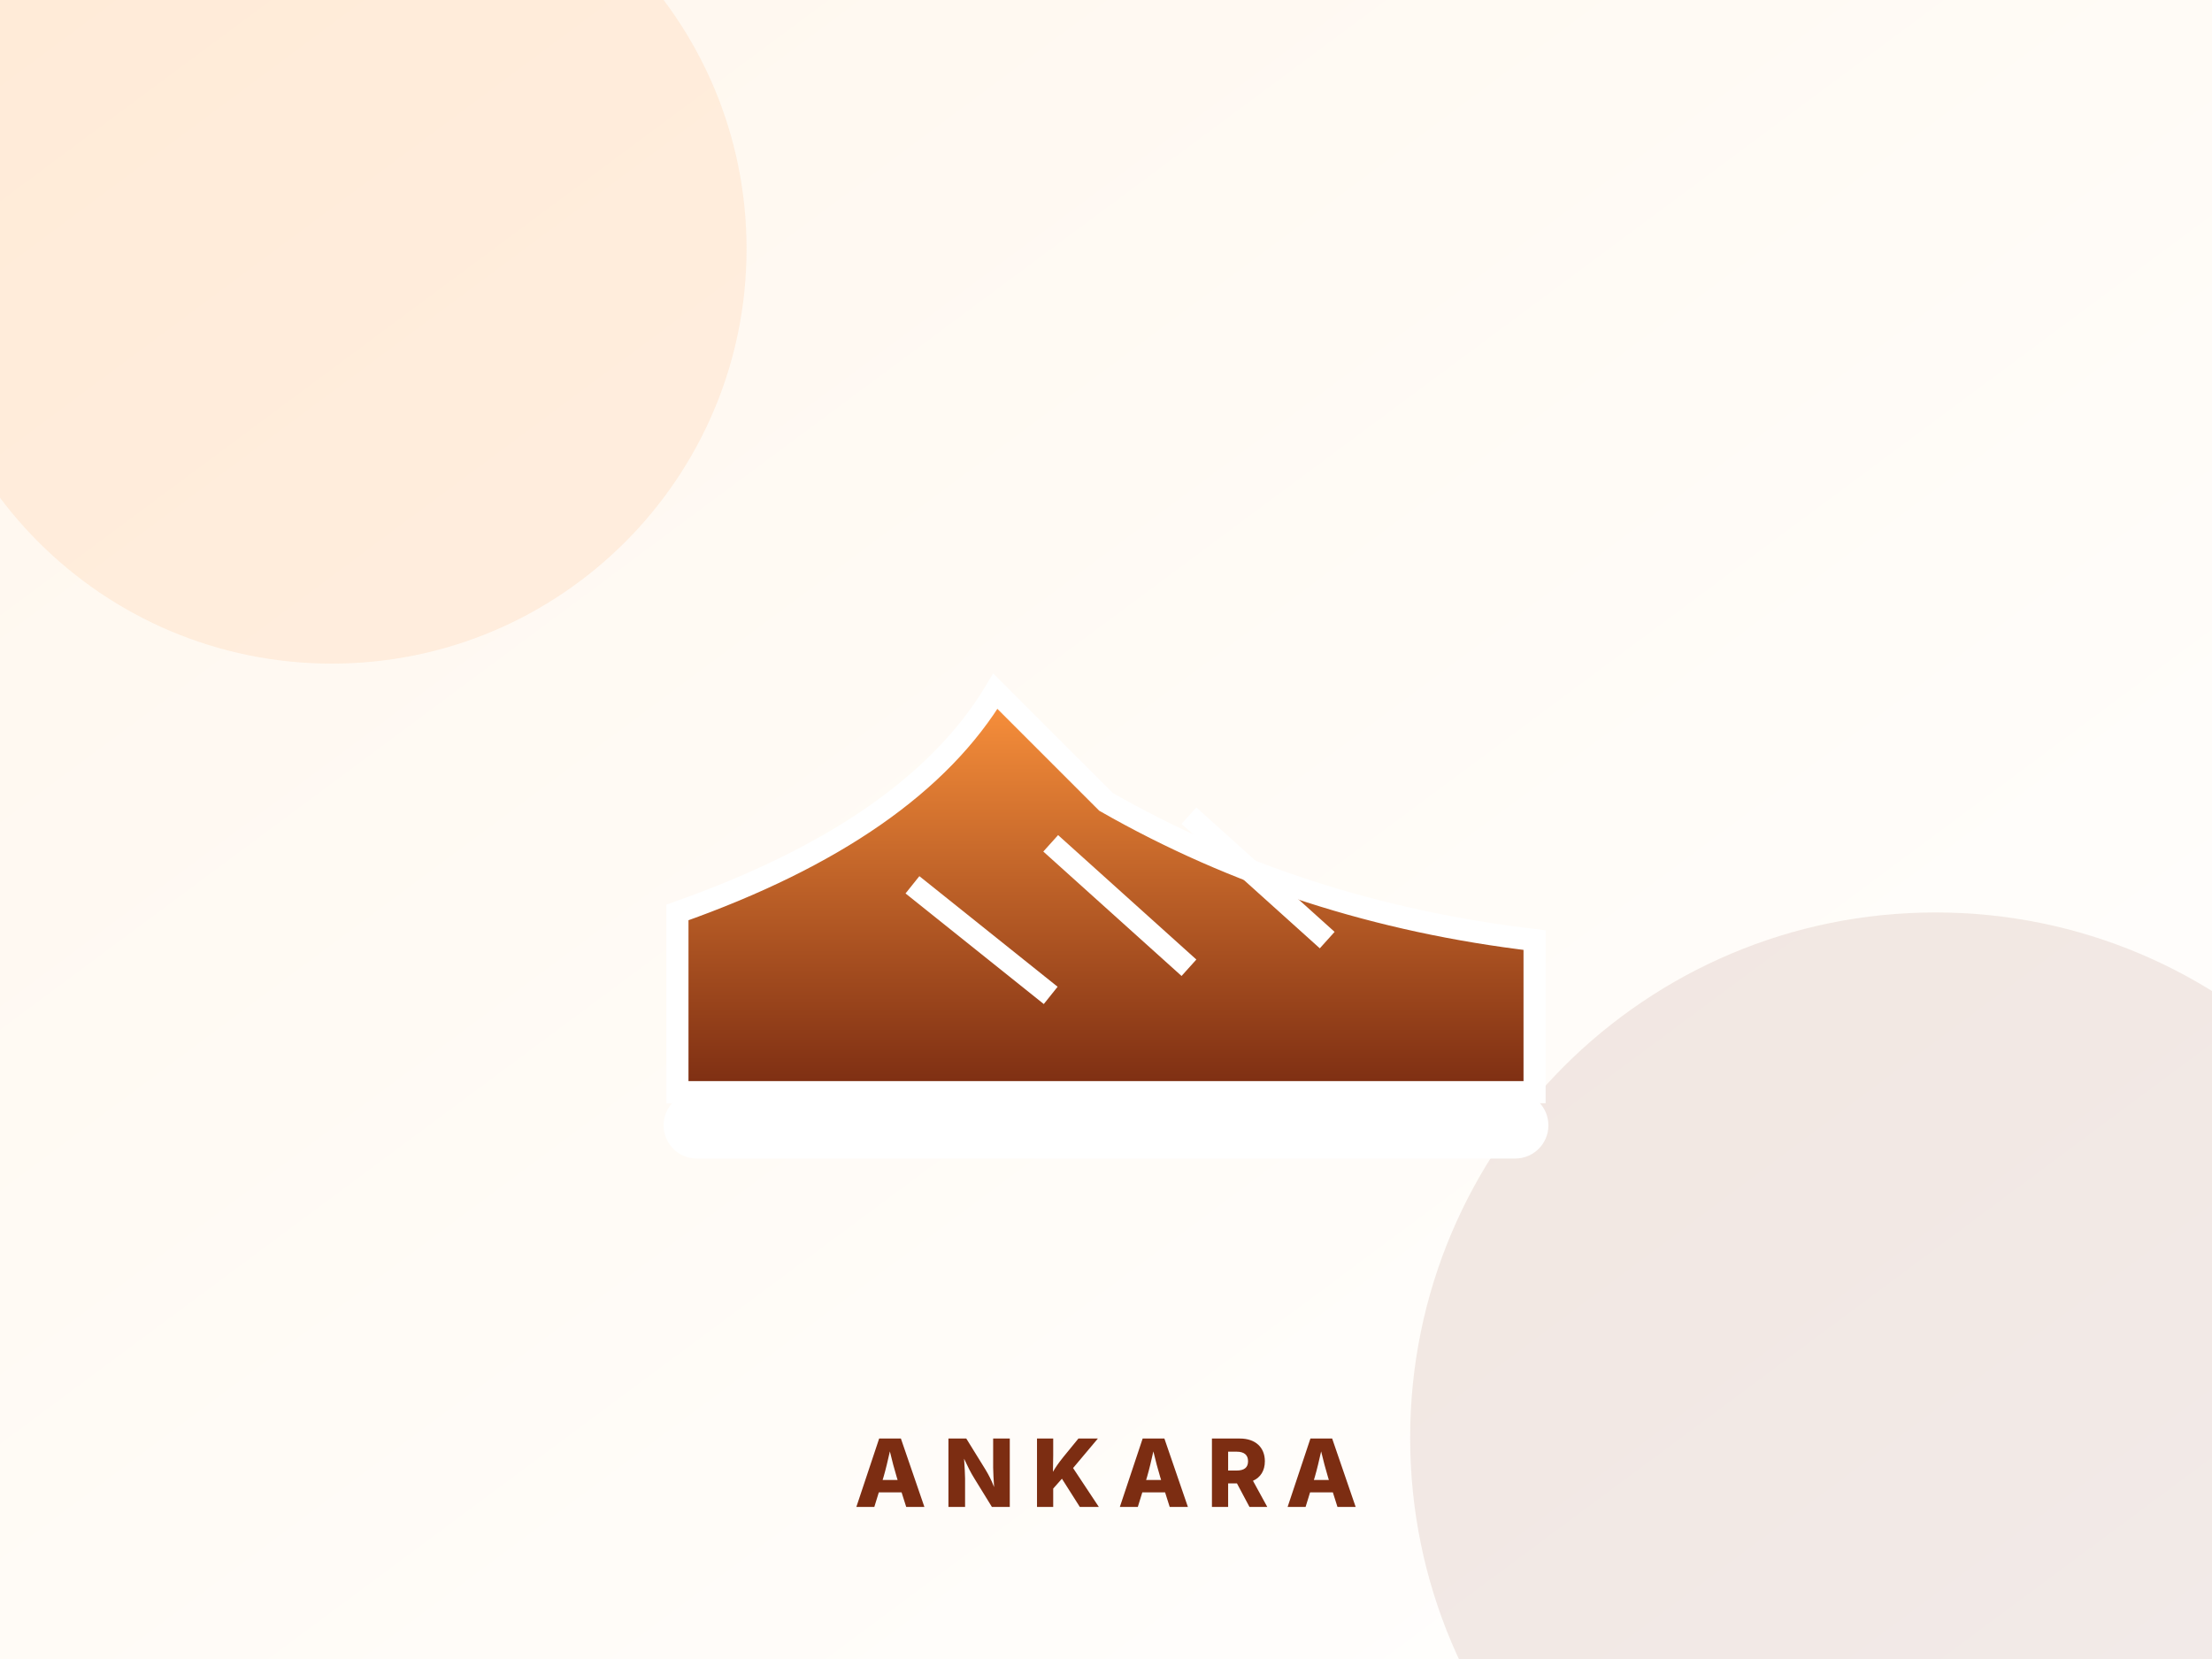
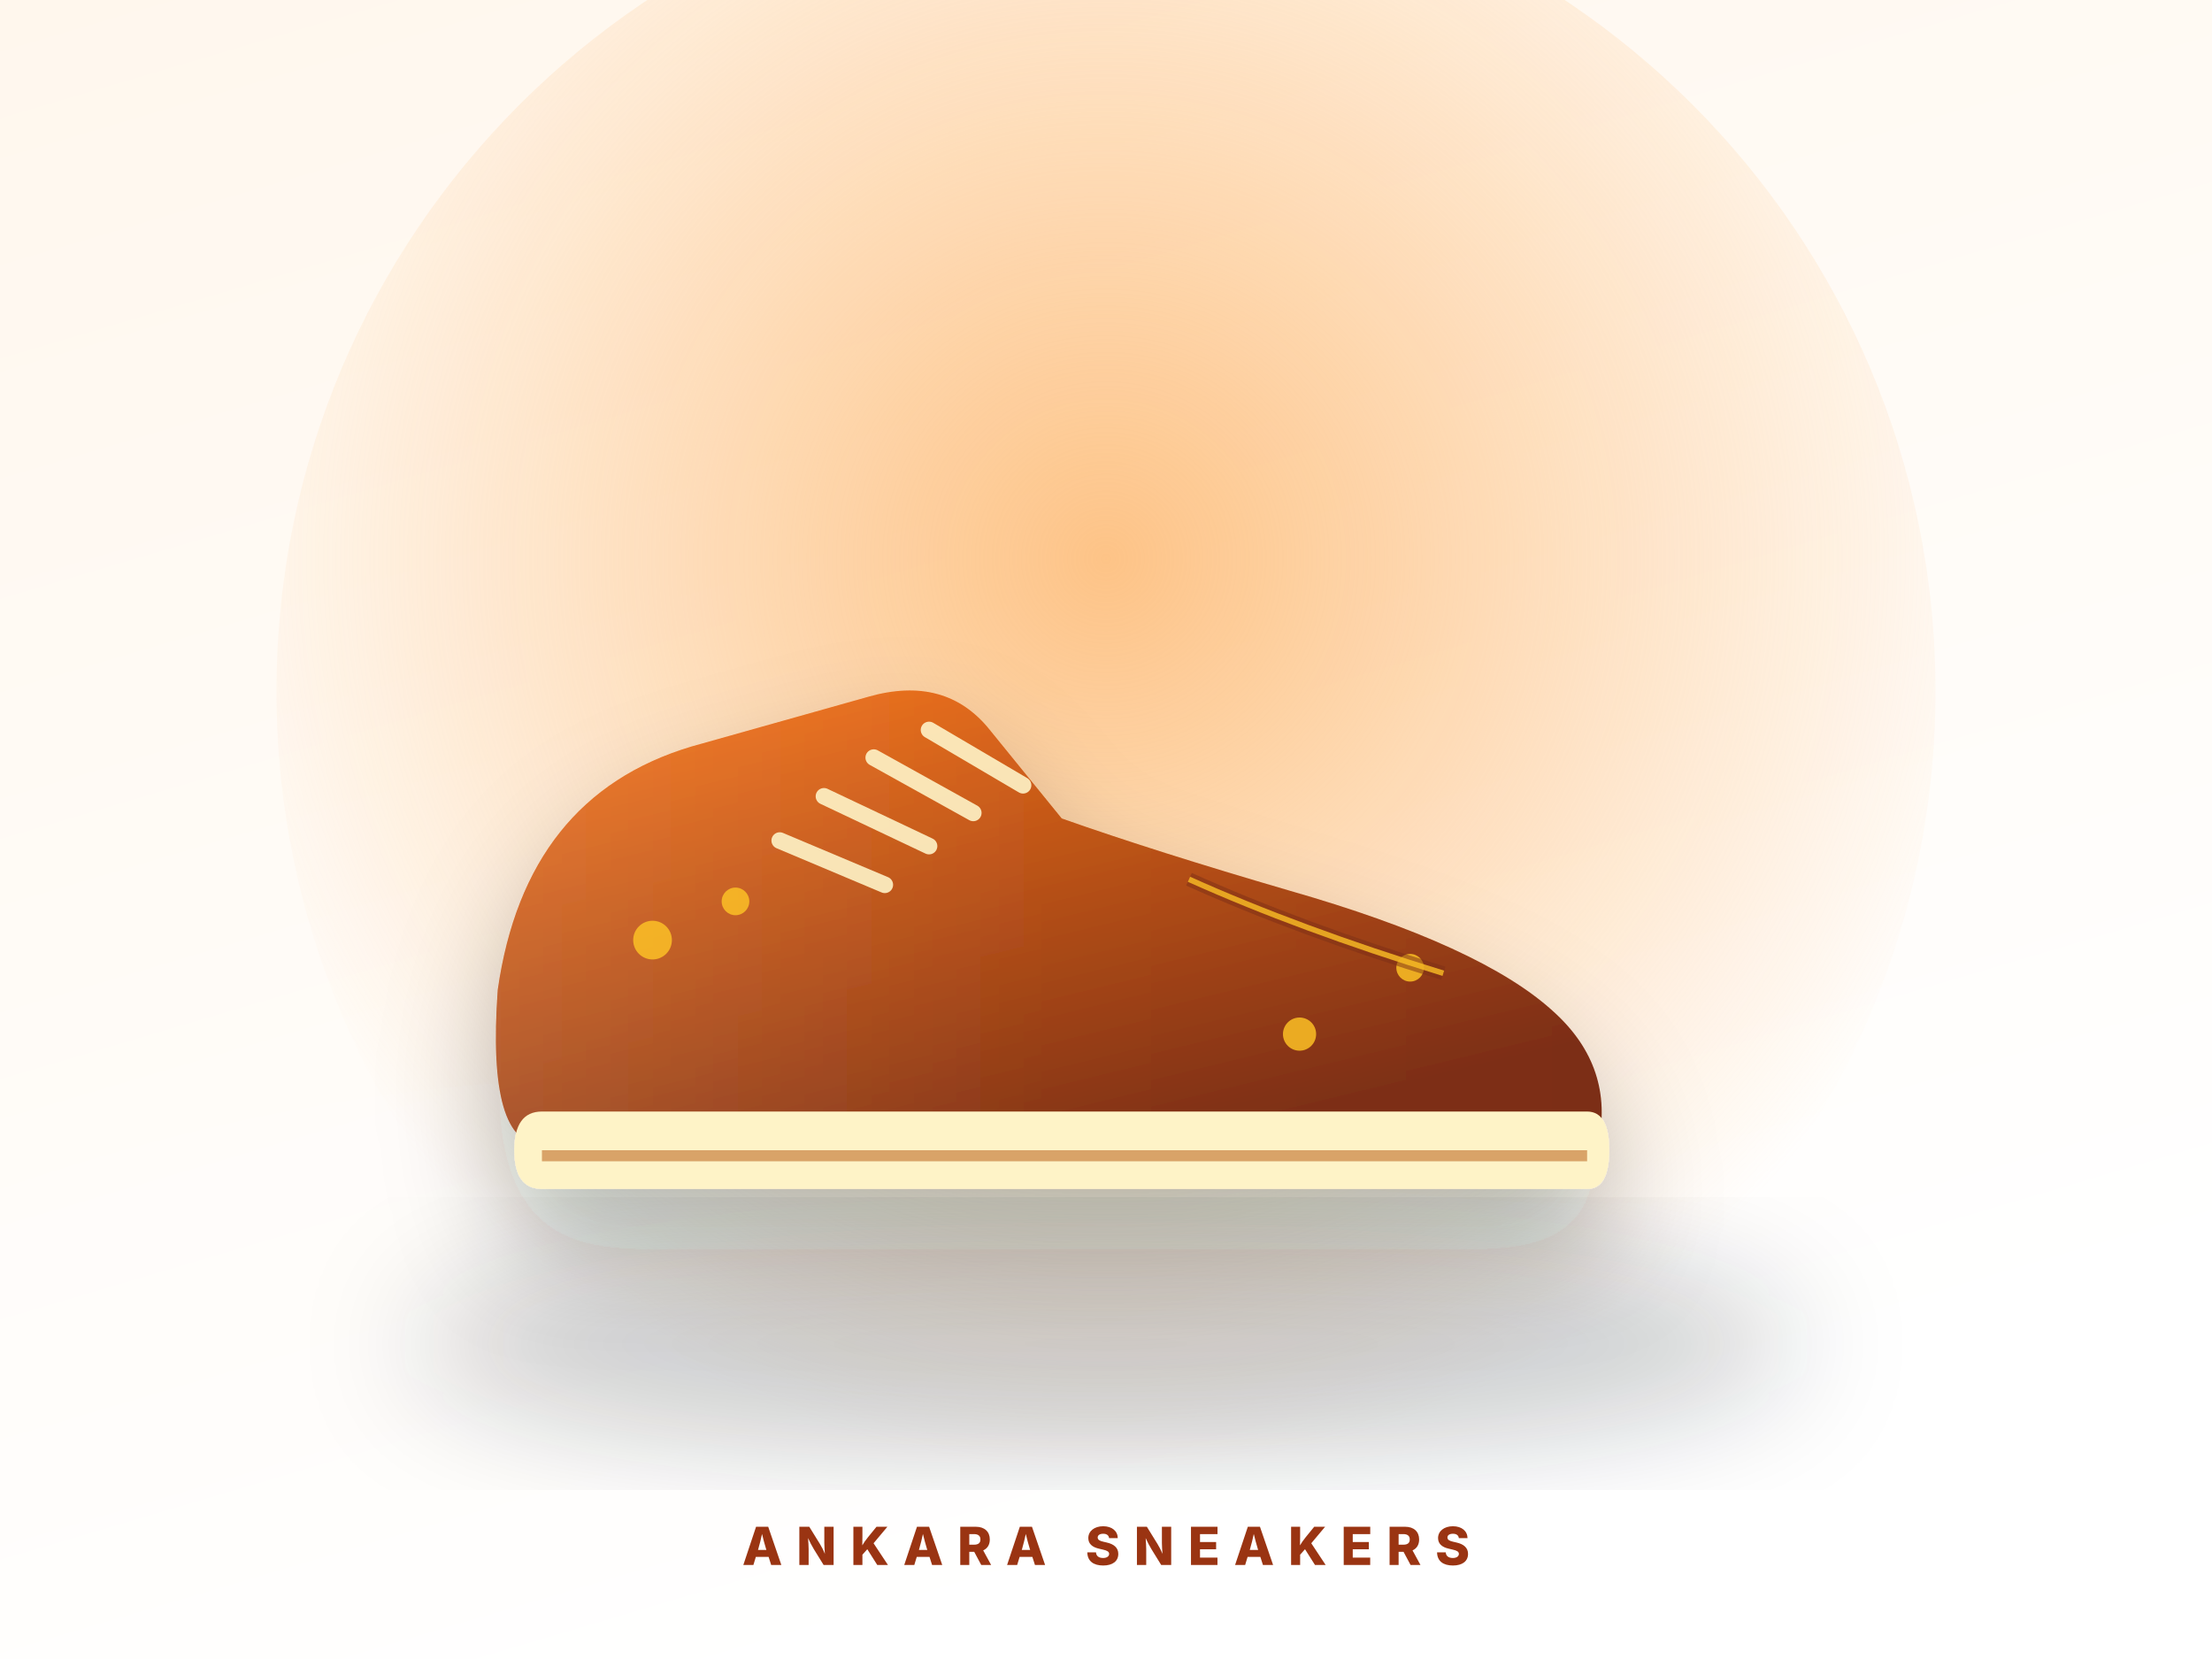
- <svg xmlns="http://www.w3.org/2000/svg" width="800" height="600" viewBox="0 0 800 600" role="img" aria-label="Original illustration for ANKARA">
+ <svg xmlns="http://www.w3.org/2000/svg" viewBox="0 0 800 600" width="800" height="600" role="img" aria-label="Original NaijaDeals studio illustration of colourful Ankara print sneakers">
  <defs>
-     <linearGradient id="bg" x1="0" y1="0" x2="1" y2="1">
-       <stop offset="0%" stop-color="#fff7ed" />
-       <stop offset="100%" stop-color="#ffffff" />
+     <linearGradient id="stage" x1="0" y1="0" x2="0.4" y2="1">
+       <stop offset="0" stop-color="#fff7ed" />
+       <stop offset="1" stop-color="#ffffff" />
    </linearGradient>
-     <linearGradient id="body" x1="0" y1="0" x2="0" y2="1">
-       <stop offset="0%" stop-color="#fb923c" />
-       <stop offset="100%" stop-color="#7c2d12" />
+     <radialGradient id="glow" cx="0.5" cy="0.42" r="0.55">
+       <stop offset="0" stop-color="#fdba74" stop-opacity="0.85" />
+       <stop offset="1" stop-color="#fdba74" stop-opacity="0" />
+     </radialGradient>
+     <linearGradient id="product" x1="0" y1="0" x2="0.6" y2="1">
+       <stop offset="0" stop-color="#f97316" />
+       <stop offset="1" stop-color="#7c2d12" />
    </linearGradient>
+     <linearGradient id="shine" x1="0" y1="0" x2="1" y2="0">
+       <stop offset="0" stop-color="#ffffff" stop-opacity="0.42" />
+       <stop offset="0.5" stop-color="#ffffff" stop-opacity="0.06" />
+       <stop offset="1" stop-color="#ffffff" stop-opacity="0" />
+     </linearGradient>
+     <filter id="drop" x="-30%" y="-30%" width="160%" height="180%">
+       <feDropShadow dx="0" dy="22" stdDeviation="20" flood-color="#0b1220" flood-opacity="0.28" />
+     </filter>
+     <filter id="blur">
+       <feGaussianBlur stdDeviation="22" />
+     </filter>
  </defs>
-   <rect width="800" height="600" fill="url(#bg)" />
-   <circle cx="120" cy="90" r="150" fill="#fb923c" opacity="0.12" />
-   <circle cx="700" cy="520" r="190" fill="#7c2d12" opacity="0.10" />
-   <path d="M245 330 Q330 300 360 250 L400 290 Q470 330 555 340 L555 395 H245 Z" fill="url(#body)" stroke="#ffffff" stroke-width="8" />
-   <path d="M330 320 L380 360 M380 305 L430 350 M430 295 L480 340" stroke="#ffffff" stroke-width="8" />
-   <rect x="240" y="395" width="320" height="24" rx="12" fill="#ffffff" />
-   <text x="400" y="545" text-anchor="middle" font-family="Inter, Arial, sans-serif" font-size="34" font-weight="800" letter-spacing="6" fill="#7c2d12">ANKARA</text>
+   <rect width="800" height="600" fill="url(#stage)" />
+   <circle cx="400" cy="250" r="300" fill="url(#glow)" />
+   <path d="M0 430 q200 -70 400 -18 t400 -12 v200 H0z" fill="#ffffff" opacity="0.10" />
+   <ellipse cx="400" cy="486" rx="250" ry="44" fill="#0b1220" opacity="0.20" filter="url(#blur)" />
+   <g filter="url(#drop)" transform="translate(0 18)">
+     <path d="M180 340 q10 -70 70 -88 l64 -18 q28 -8 44 12 l26 32 q34 12 82 26 q70 20 96 44 q22 20 16 48 H196 q-20 0 -16 -56z" fill="url(#product)" />
+     <path d="M180 340 q10 -70 70 -88 l64 -18 q28 -8 44 12 l26 32 q34 12 82 26 q70 20 96 44 q22 20 16 48 H196 q-20 0 -16 -56z" fill="url(#shine)" opacity="0.28" />
+     <path d="M196 384 h378 q8 0 8 14 t-8 14 H196 q-10 0 -10 -14 t10 -14z" fill="#fef3c7" />
+     <path d="M196 400 h378" stroke="#b45309" stroke-width="4" opacity="0.5" />
+     <g stroke="#fef3c7" stroke-width="6" stroke-linecap="round" opacity="0.9">
+       <path d="M282 286 l38 16" />
+       <path d="M298 270 l38 18" />
+       <path d="M316 256 l36 20" />
+       <path d="M336 246 l34 20" />
+     </g>
+     <g fill="#fbbf24" opacity="0.85">
+       <circle cx="236" cy="322" r="7" />
+       <circle cx="266" cy="308" r="5" />
+       <circle cx="470" cy="356" r="6" />
+       <circle cx="510" cy="332" r="5" />
+     </g>
+     <path d="M430 300 q40 18 92 34" stroke="#7c2d12" stroke-width="5" fill="none" opacity="0.5" />
+     <path d="M430 300 q40 18 92 34" stroke="#fbbf24" stroke-width="2" fill="none" opacity="0.8" />
+   </g>
+   <text x="400" y="566" text-anchor="middle" font-family="Inter, Arial, sans-serif" font-size="19" font-weight="800" letter-spacing="5" fill="#9a3412">ANKARA SNEAKERS</text>
</svg>
